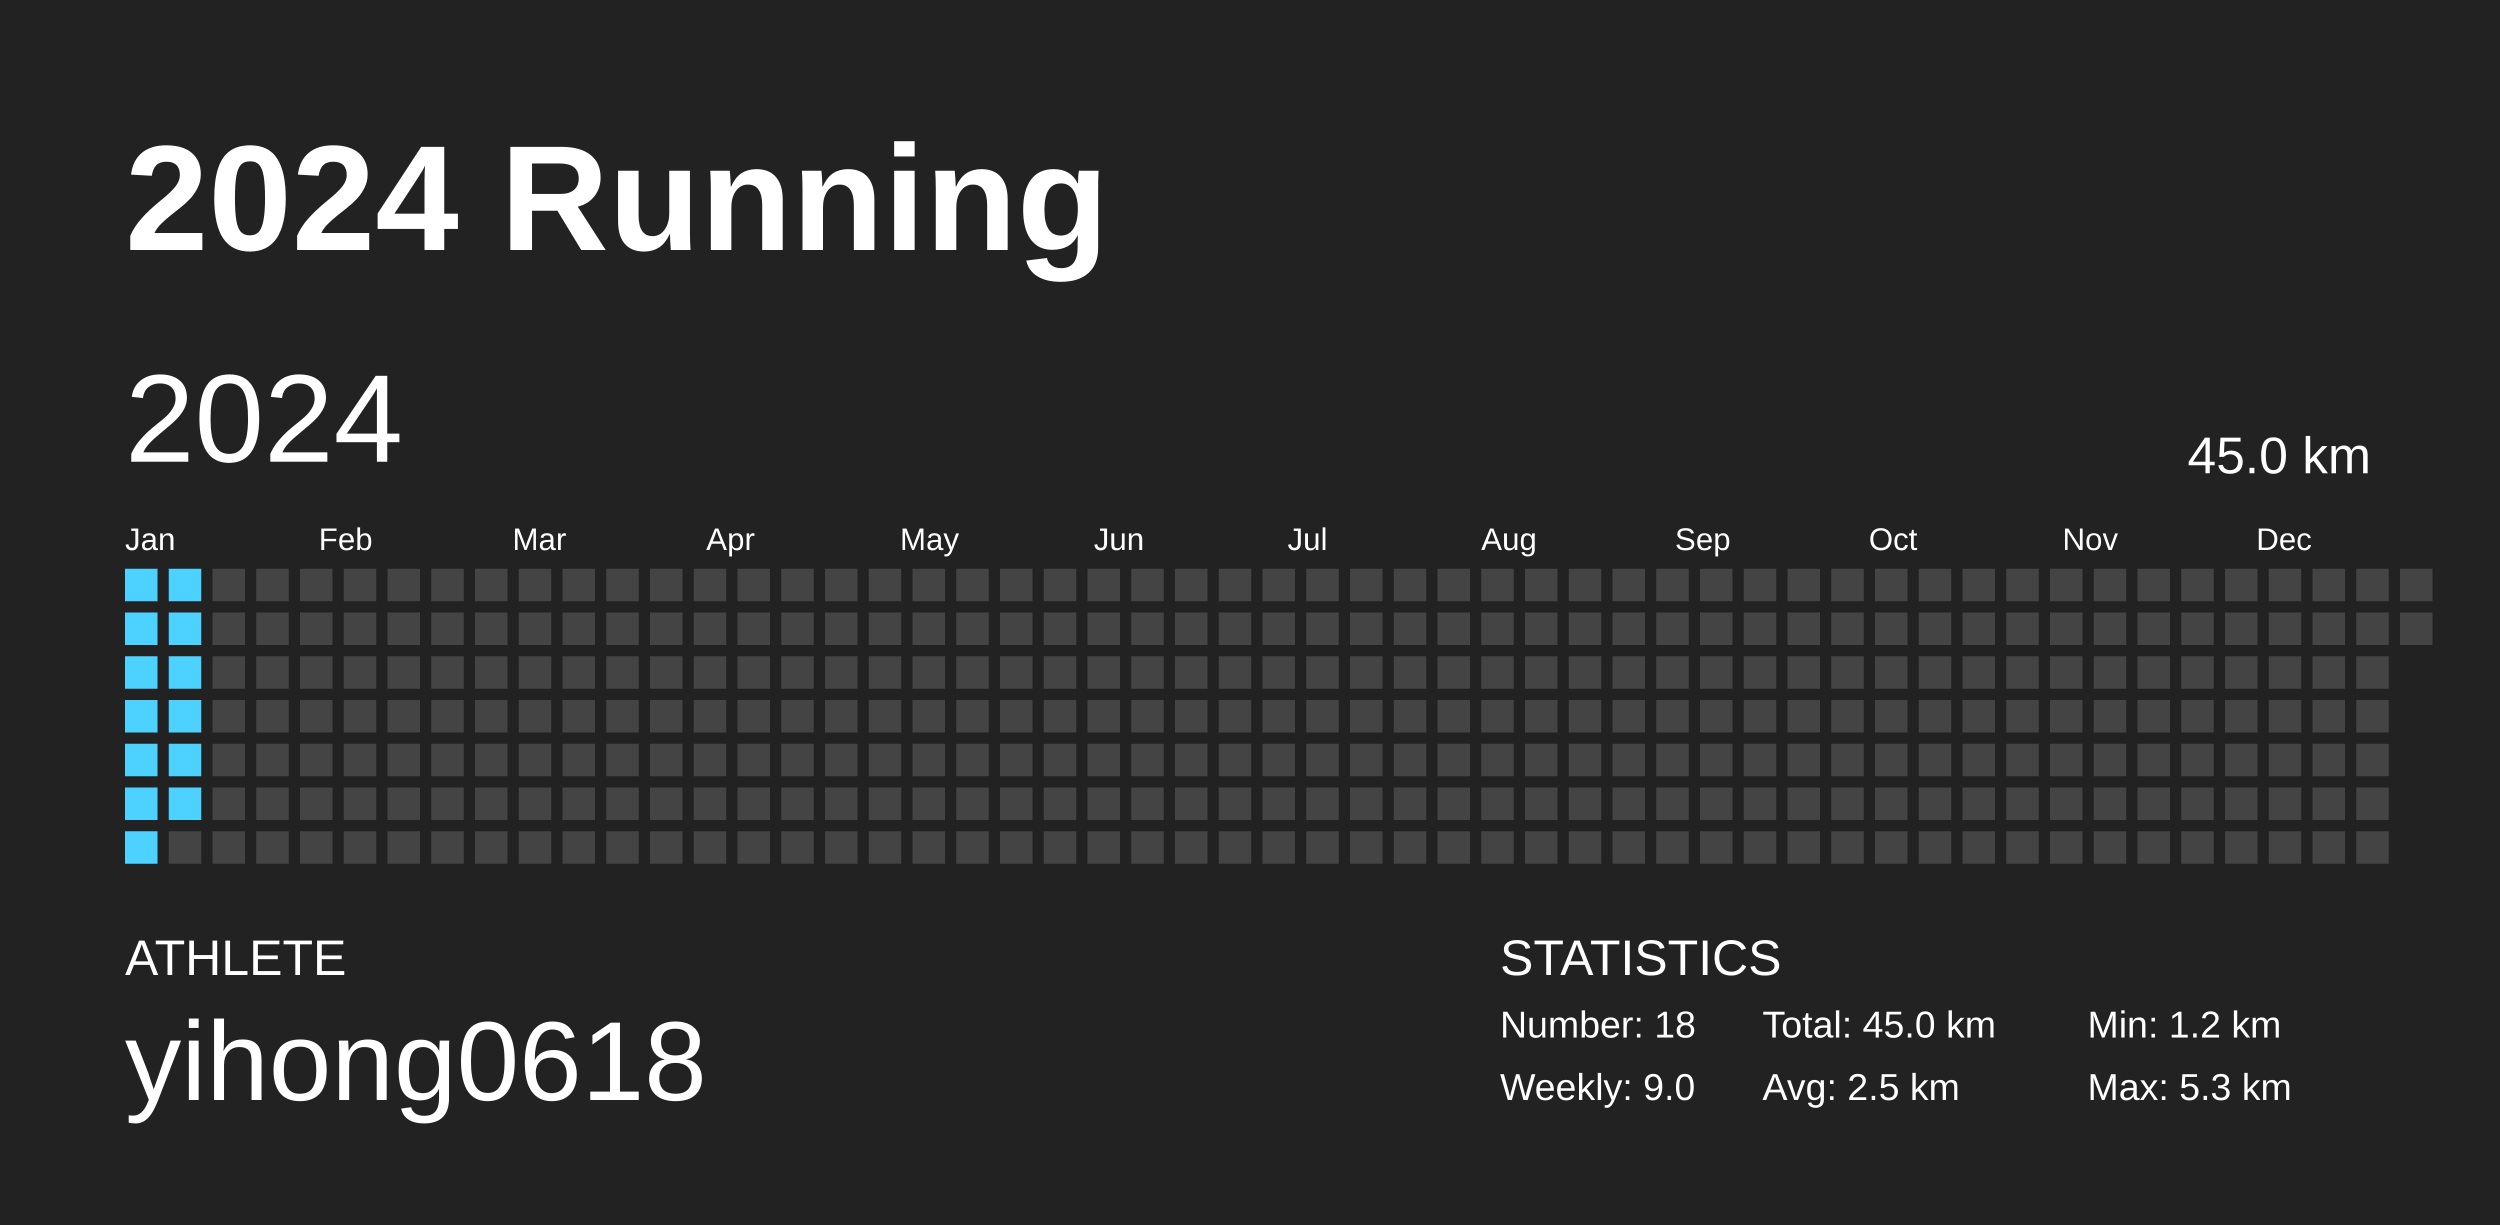
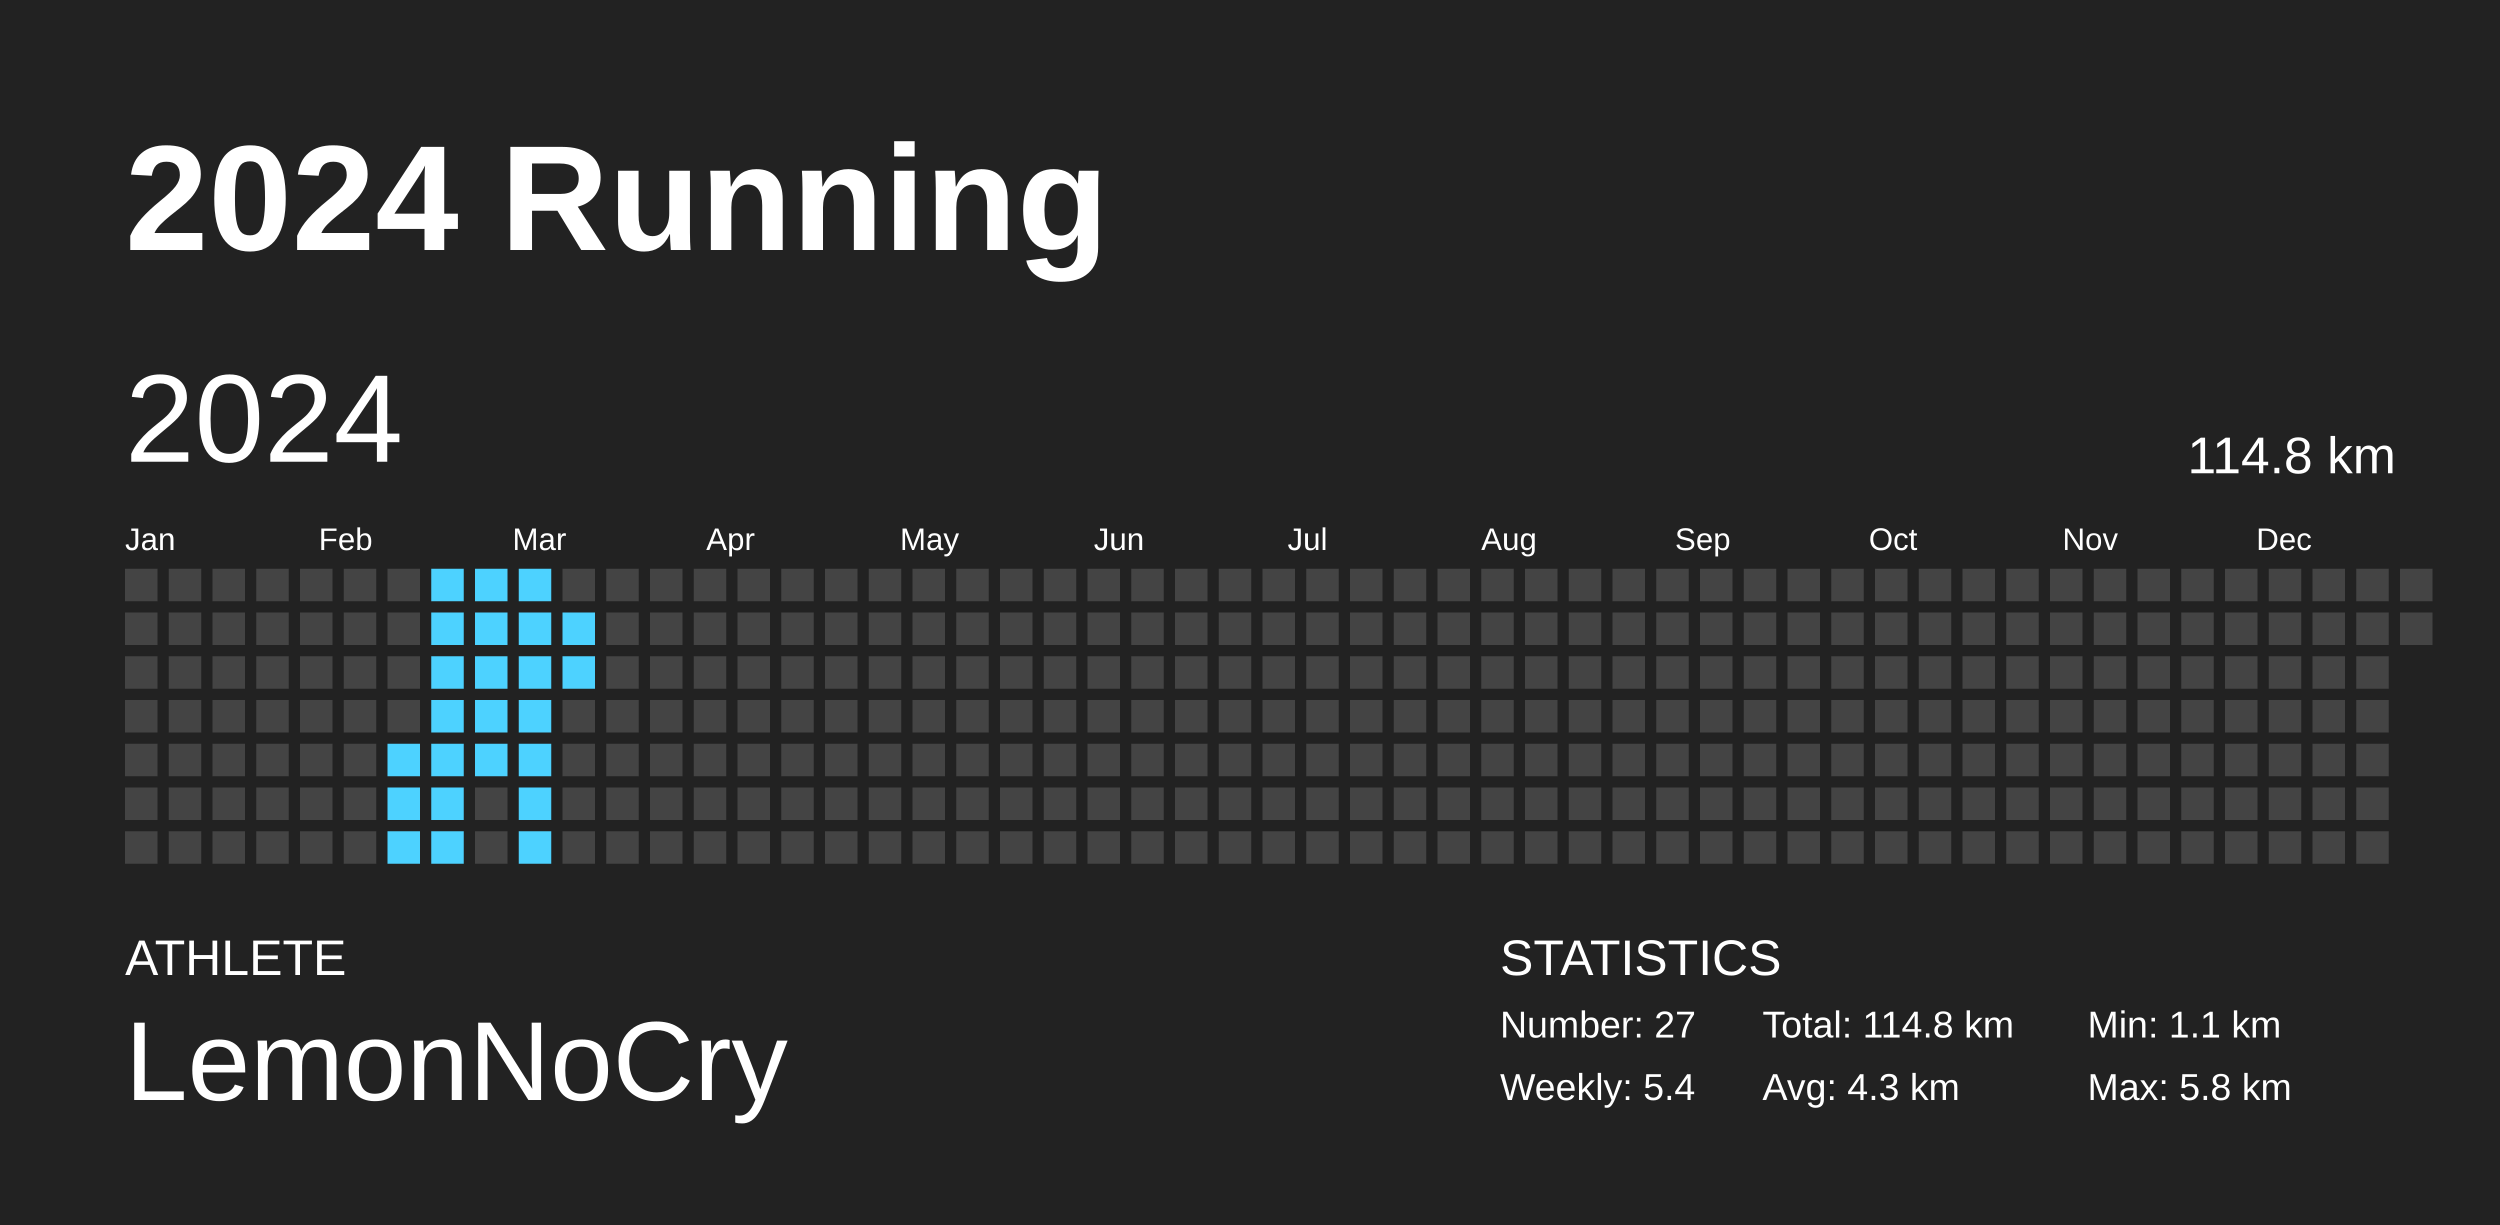
<svg xmlns="http://www.w3.org/2000/svg" baseProfile="full" height="98mm" version="1.1" viewBox="0,0,200,98" width="200mm">
  <defs />
  <rect fill="#222222" height="98" width="200" x="0" y="0" />
  <text fill="#FFFFFF" style="font-size:12px; font-family:Arial; font-weight:bold;" x="10" y="20">2024 Running</text>
  <text fill="#FFFFFF" style="font-size:4px; font-family:Arial" x="10" y="78">ATHLETE</text>
-   <text fill="#FFFFFF" style="font-size:9px; font-family:Arial" x="10" y="88">yihong0618</text>
+   <text fill="#FFFFFF" style="font-size:9px; font-family:Arial" x="10" y="88">LemonNoCry</text>
  <text fill="#FFFFFF" style="font-size:4px; font-family:Arial" x="120" y="78">STATISTICS</text>
-   <text fill="#FFFFFF" style="font-size:3px; font-family:Arial" x="120" y="83">Number: 18</text>
-   <text fill="#FFFFFF" style="font-size:3px; font-family:Arial" x="120" y="88">Weekly: 9.0</text>
-   <text fill="#FFFFFF" style="font-size:3px; font-family:Arial" x="141" y="83">Total: 45.0 km</text>
-   <text fill="#FFFFFF" style="font-size:3px; font-family:Arial" x="141" y="88">Avg: 2.5 km</text>
-   <text fill="#FFFFFF" style="font-size:3px; font-family:Arial" x="167" y="83">Min: 1.2 km</text>
-   <text fill="#FFFFFF" style="font-size:3px; font-family:Arial" x="167" y="88">Max: 5.3 km</text>
+   <text fill="#FFFFFF" style="font-size:3px; font-family:Arial" x="120" y="83">Number: 27</text>
+   <text fill="#FFFFFF" style="font-size:3px; font-family:Arial" x="120" y="88">Weekly: 5.4</text>
+   <text fill="#FFFFFF" style="font-size:3px; font-family:Arial" x="141" y="83">Total: 114.8 km</text>
+   <text fill="#FFFFFF" style="font-size:3px; font-family:Arial" x="141" y="88">Avg: 4.3 km</text>
+   <text fill="#FFFFFF" style="font-size:3px; font-family:Arial" x="167" y="83">Min: 1.1 km</text>
+   <text fill="#FFFFFF" style="font-size:3px; font-family:Arial" x="167" y="88">Max: 5.8 km</text>
  <text dominant-baseline="hanging" fill="#FFFFFF" style="font-size:10.0px; font-family:Arial;" x="10" y="30">2024</text>
-   <text dominant-baseline="hanging" fill="#FFFFFF" style="font-size:4.125px; font-family:Arial;" x="175" y="35">45.0 km</text>
+   <text dominant-baseline="hanging" fill="#FFFFFF" style="font-size:4.125px; font-family:Arial;" x="175" y="35">114.8 km</text>
  <text fill="#FFFFFF" style="font-size:2.5px; font-family:Arial" x="10.0" y="44">Jan</text>
  <text fill="#FFFFFF" style="font-size:2.5px; font-family:Arial" x="25.5" y="44">Feb</text>
  <text fill="#FFFFFF" style="font-size:2.5px; font-family:Arial" x="41.0" y="44">Mar</text>
  <text fill="#FFFFFF" style="font-size:2.5px; font-family:Arial" x="56.5" y="44">Apr</text>
  <text fill="#FFFFFF" style="font-size:2.5px; font-family:Arial" x="72.0" y="44">May</text>
  <text fill="#FFFFFF" style="font-size:2.5px; font-family:Arial" x="87.5" y="44">Jun</text>
  <text fill="#FFFFFF" style="font-size:2.5px; font-family:Arial" x="103.0" y="44">Jul</text>
  <text fill="#FFFFFF" style="font-size:2.5px; font-family:Arial" x="118.5" y="44">Aug</text>
  <text fill="#FFFFFF" style="font-size:2.5px; font-family:Arial" x="134.0" y="44">Sep</text>
  <text fill="#FFFFFF" style="font-size:2.5px; font-family:Arial" x="149.5" y="44">Oct</text>
  <text fill="#FFFFFF" style="font-size:2.5px; font-family:Arial" x="165.0" y="44">Nov</text>
  <text fill="#FFFFFF" style="font-size:2.5px; font-family:Arial" x="180.5" y="44">Dec</text>
-   <rect fill="#4dd2ff" height="2.6" width="2.6" x="10.0" y="45.5" />
-   <rect fill="#4dd2ff" height="2.6" width="2.6" x="10.0" y="49.0" />
-   <rect fill="#4dd2ff" height="2.6" width="2.6" x="10.0" y="52.5" />
-   <rect fill="#4dd2ff" height="2.6" width="2.6" x="10.0" y="56.0" />
-   <rect fill="#4dd2ff" height="2.6" width="2.6" x="10.0" y="59.5" />
-   <rect fill="#4dd2ff" height="2.6" width="2.6" x="10.0" y="63.0" />
-   <rect fill="#4dd2ff" height="2.6" width="2.6" x="10.0" y="66.5" />
-   <rect fill="#4dd2ff" height="2.6" width="2.6" x="13.5" y="45.5" />
-   <rect fill="#4dd2ff" height="2.6" width="2.6" x="13.5" y="49.0" />
-   <rect fill="#4dd2ff" height="2.6" width="2.6" x="13.5" y="52.5" />
-   <rect fill="#4dd2ff" height="2.6" width="2.6" x="13.5" y="56.0" />
-   <rect fill="#4dd2ff" height="2.6" width="2.6" x="13.5" y="59.5" />
-   <rect fill="#4dd2ff" height="2.6" width="2.6" x="13.5" y="63.0" />
+   <rect fill="#444444" height="2.6" width="2.6" x="10.0" y="45.5" />
+   <rect fill="#444444" height="2.6" width="2.6" x="10.0" y="49.0" />
+   <rect fill="#444444" height="2.6" width="2.6" x="10.0" y="52.5" />
+   <rect fill="#444444" height="2.6" width="2.6" x="10.0" y="56.0" />
+   <rect fill="#444444" height="2.6" width="2.6" x="10.0" y="59.5" />
+   <rect fill="#444444" height="2.6" width="2.6" x="10.0" y="63.0" />
+   <rect fill="#444444" height="2.6" width="2.6" x="10.0" y="66.5" />
+   <rect fill="#444444" height="2.6" width="2.6" x="13.5" y="45.5" />
+   <rect fill="#444444" height="2.6" width="2.6" x="13.5" y="49.0" />
+   <rect fill="#444444" height="2.6" width="2.6" x="13.5" y="52.5" />
+   <rect fill="#444444" height="2.6" width="2.6" x="13.5" y="56.0" />
+   <rect fill="#444444" height="2.6" width="2.6" x="13.5" y="59.5" />
+   <rect fill="#444444" height="2.6" width="2.6" x="13.5" y="63.0" />
  <rect fill="#444444" height="2.6" width="2.6" x="13.5" y="66.5" />
  <rect fill="#444444" height="2.6" width="2.6" x="17.0" y="45.5" />
  <rect fill="#444444" height="2.6" width="2.6" x="17.0" y="49.0" />
  <rect fill="#444444" height="2.6" width="2.6" x="17.0" y="52.5" />
  <rect fill="#444444" height="2.6" width="2.6" x="17.0" y="56.0" />
  <rect fill="#444444" height="2.6" width="2.6" x="17.0" y="59.5" />
  <rect fill="#444444" height="2.6" width="2.6" x="17.0" y="63.0" />
  <rect fill="#444444" height="2.6" width="2.6" x="17.0" y="66.5" />
  <rect fill="#444444" height="2.6" width="2.6" x="20.5" y="45.5" />
  <rect fill="#444444" height="2.6" width="2.6" x="20.5" y="49.0" />
  <rect fill="#444444" height="2.6" width="2.6" x="20.5" y="52.5" />
  <rect fill="#444444" height="2.6" width="2.6" x="20.5" y="56.0" />
  <rect fill="#444444" height="2.6" width="2.6" x="20.5" y="59.5" />
  <rect fill="#444444" height="2.6" width="2.6" x="20.5" y="63.0" />
  <rect fill="#444444" height="2.6" width="2.6" x="20.5" y="66.5" />
  <rect fill="#444444" height="2.6" width="2.6" x="24.0" y="45.5" />
  <rect fill="#444444" height="2.6" width="2.6" x="24.0" y="49.0" />
  <rect fill="#444444" height="2.6" width="2.6" x="24.0" y="52.5" />
  <rect fill="#444444" height="2.6" width="2.6" x="24.0" y="56.0" />
  <rect fill="#444444" height="2.6" width="2.6" x="24.0" y="59.5" />
  <rect fill="#444444" height="2.6" width="2.6" x="24.0" y="63.0" />
  <rect fill="#444444" height="2.6" width="2.6" x="24.0" y="66.5" />
  <rect fill="#444444" height="2.6" width="2.6" x="27.5" y="45.5" />
  <rect fill="#444444" height="2.6" width="2.6" x="27.5" y="49.0" />
  <rect fill="#444444" height="2.6" width="2.6" x="27.5" y="52.5" />
  <rect fill="#444444" height="2.6" width="2.6" x="27.5" y="56.0" />
  <rect fill="#444444" height="2.6" width="2.6" x="27.5" y="59.5" />
  <rect fill="#444444" height="2.6" width="2.6" x="27.5" y="63.0" />
  <rect fill="#444444" height="2.6" width="2.6" x="27.5" y="66.5" />
  <rect fill="#444444" height="2.6" width="2.6" x="31.0" y="45.5" />
  <rect fill="#444444" height="2.6" width="2.6" x="31.0" y="49.0" />
  <rect fill="#444444" height="2.6" width="2.6" x="31.0" y="52.5" />
  <rect fill="#444444" height="2.6" width="2.6" x="31.0" y="56.0" />
-   <rect fill="#444444" height="2.6" width="2.6" x="31.0" y="59.5" />
-   <rect fill="#444444" height="2.6" width="2.6" x="31.0" y="63.0" />
-   <rect fill="#444444" height="2.6" width="2.6" x="31.0" y="66.5" />
-   <rect fill="#444444" height="2.6" width="2.6" x="34.5" y="45.5" />
-   <rect fill="#444444" height="2.6" width="2.6" x="34.5" y="49.0" />
-   <rect fill="#444444" height="2.6" width="2.6" x="34.5" y="52.5" />
-   <rect fill="#444444" height="2.6" width="2.6" x="34.5" y="56.0" />
-   <rect fill="#444444" height="2.6" width="2.6" x="34.5" y="59.5" />
-   <rect fill="#444444" height="2.6" width="2.6" x="34.5" y="63.0" />
-   <rect fill="#444444" height="2.6" width="2.6" x="34.5" y="66.5" />
-   <rect fill="#444444" height="2.6" width="2.6" x="38.0" y="45.5" />
-   <rect fill="#444444" height="2.6" width="2.6" x="38.0" y="49.0" />
-   <rect fill="#444444" height="2.6" width="2.6" x="38.0" y="52.5" />
-   <rect fill="#444444" height="2.6" width="2.6" x="38.0" y="56.0" />
-   <rect fill="#444444" height="2.6" width="2.6" x="38.0" y="59.5" />
+   <rect fill="#4dd2ff" height="2.6" width="2.6" x="31.0" y="59.5" />
+   <rect fill="#4dd2ff" height="2.6" width="2.6" x="31.0" y="63.0" />
+   <rect fill="#4dd2ff" height="2.6" width="2.6" x="31.0" y="66.5" />
+   <rect fill="#4dd2ff" height="2.6" width="2.6" x="34.5" y="45.5" />
+   <rect fill="#4dd2ff" height="2.6" width="2.6" x="34.5" y="49.0" />
+   <rect fill="#4dd2ff" height="2.6" width="2.6" x="34.5" y="52.5" />
+   <rect fill="#4dd2ff" height="2.6" width="2.6" x="34.5" y="56.0" />
+   <rect fill="#4dd2ff" height="2.6" width="2.6" x="34.5" y="59.5" />
+   <rect fill="#4dd2ff" height="2.6" width="2.6" x="34.5" y="63.0" />
+   <rect fill="#4dd2ff" height="2.6" width="2.6" x="34.5" y="66.5" />
+   <rect fill="#4dd2ff" height="2.6" width="2.6" x="38.0" y="45.5" />
+   <rect fill="#4dd2ff" height="2.6" width="2.6" x="38.0" y="49.0" />
+   <rect fill="#4dd2ff" height="2.6" width="2.6" x="38.0" y="52.5" />
+   <rect fill="#4dd2ff" height="2.6" width="2.6" x="38.0" y="56.0" />
+   <rect fill="#4dd2ff" height="2.6" width="2.6" x="38.0" y="59.5" />
  <rect fill="#444444" height="2.6" width="2.6" x="38.0" y="63.0" />
  <rect fill="#444444" height="2.6" width="2.6" x="38.0" y="66.5" />
-   <rect fill="#444444" height="2.6" width="2.6" x="41.5" y="45.5" />
-   <rect fill="#444444" height="2.6" width="2.6" x="41.5" y="49.0" />
-   <rect fill="#444444" height="2.6" width="2.6" x="41.5" y="52.5" />
-   <rect fill="#444444" height="2.6" width="2.6" x="41.5" y="56.0" />
-   <rect fill="#444444" height="2.6" width="2.6" x="41.5" y="59.5" />
-   <rect fill="#444444" height="2.6" width="2.6" x="41.5" y="63.0" />
-   <rect fill="#444444" height="2.6" width="2.6" x="41.5" y="66.5" />
+   <rect fill="#4dd2ff" height="2.6" width="2.6" x="41.5" y="45.5" />
+   <rect fill="#4dd2ff" height="2.6" width="2.6" x="41.5" y="49.0" />
+   <rect fill="#4dd2ff" height="2.6" width="2.6" x="41.5" y="52.5" />
+   <rect fill="#4dd2ff" height="2.6" width="2.6" x="41.5" y="56.0" />
+   <rect fill="#4dd2ff" height="2.6" width="2.6" x="41.5" y="59.5" />
+   <rect fill="#4dd2ff" height="2.6" width="2.6" x="41.5" y="63.0" />
+   <rect fill="#4dd2ff" height="2.6" width="2.6" x="41.5" y="66.5" />
  <rect fill="#444444" height="2.6" width="2.6" x="45.0" y="45.5" />
-   <rect fill="#444444" height="2.6" width="2.6" x="45.0" y="49.0" />
-   <rect fill="#444444" height="2.6" width="2.6" x="45.0" y="52.5" />
+   <rect fill="#4dd2ff" height="2.6" width="2.6" x="45.0" y="49.0" />
+   <rect fill="#4dd2ff" height="2.6" width="2.6" x="45.0" y="52.5" />
  <rect fill="#444444" height="2.6" width="2.6" x="45.0" y="56.0" />
  <rect fill="#444444" height="2.6" width="2.6" x="45.0" y="59.5" />
  <rect fill="#444444" height="2.6" width="2.6" x="45.0" y="63.0" />
  <rect fill="#444444" height="2.6" width="2.6" x="45.0" y="66.5" />
  <rect fill="#444444" height="2.6" width="2.6" x="48.5" y="45.5" />
  <rect fill="#444444" height="2.6" width="2.6" x="48.5" y="49.0" />
  <rect fill="#444444" height="2.6" width="2.6" x="48.5" y="52.5" />
  <rect fill="#444444" height="2.6" width="2.6" x="48.5" y="56.0" />
  <rect fill="#444444" height="2.6" width="2.6" x="48.5" y="59.5" />
  <rect fill="#444444" height="2.6" width="2.6" x="48.5" y="63.0" />
  <rect fill="#444444" height="2.6" width="2.6" x="48.5" y="66.5" />
  <rect fill="#444444" height="2.6" width="2.6" x="52.0" y="45.5" />
  <rect fill="#444444" height="2.6" width="2.6" x="52.0" y="49.0" />
  <rect fill="#444444" height="2.6" width="2.6" x="52.0" y="52.5" />
  <rect fill="#444444" height="2.6" width="2.6" x="52.0" y="56.0" />
  <rect fill="#444444" height="2.6" width="2.6" x="52.0" y="59.5" />
  <rect fill="#444444" height="2.6" width="2.6" x="52.0" y="63.0" />
  <rect fill="#444444" height="2.6" width="2.6" x="52.0" y="66.5" />
  <rect fill="#444444" height="2.6" width="2.6" x="55.5" y="45.5" />
  <rect fill="#444444" height="2.6" width="2.6" x="55.5" y="49.0" />
  <rect fill="#444444" height="2.6" width="2.6" x="55.5" y="52.5" />
  <rect fill="#444444" height="2.6" width="2.6" x="55.5" y="56.0" />
  <rect fill="#444444" height="2.6" width="2.6" x="55.5" y="59.5" />
  <rect fill="#444444" height="2.6" width="2.6" x="55.5" y="63.0" />
  <rect fill="#444444" height="2.6" width="2.6" x="55.5" y="66.5" />
  <rect fill="#444444" height="2.6" width="2.6" x="59.0" y="45.5" />
  <rect fill="#444444" height="2.6" width="2.6" x="59.0" y="49.0" />
  <rect fill="#444444" height="2.6" width="2.6" x="59.0" y="52.5" />
  <rect fill="#444444" height="2.6" width="2.6" x="59.0" y="56.0" />
  <rect fill="#444444" height="2.6" width="2.6" x="59.0" y="59.5" />
  <rect fill="#444444" height="2.6" width="2.6" x="59.0" y="63.0" />
  <rect fill="#444444" height="2.6" width="2.6" x="59.0" y="66.5" />
  <rect fill="#444444" height="2.6" width="2.6" x="62.5" y="45.5" />
  <rect fill="#444444" height="2.6" width="2.6" x="62.5" y="49.0" />
  <rect fill="#444444" height="2.6" width="2.6" x="62.5" y="52.5" />
  <rect fill="#444444" height="2.6" width="2.6" x="62.5" y="56.0" />
  <rect fill="#444444" height="2.6" width="2.6" x="62.5" y="59.5" />
  <rect fill="#444444" height="2.6" width="2.6" x="62.5" y="63.0" />
  <rect fill="#444444" height="2.6" width="2.6" x="62.5" y="66.5" />
  <rect fill="#444444" height="2.6" width="2.6" x="66.0" y="45.5" />
  <rect fill="#444444" height="2.6" width="2.6" x="66.0" y="49.0" />
  <rect fill="#444444" height="2.6" width="2.6" x="66.0" y="52.5" />
  <rect fill="#444444" height="2.6" width="2.6" x="66.0" y="56.0" />
  <rect fill="#444444" height="2.6" width="2.6" x="66.0" y="59.5" />
  <rect fill="#444444" height="2.6" width="2.6" x="66.0" y="63.0" />
  <rect fill="#444444" height="2.6" width="2.6" x="66.0" y="66.5" />
  <rect fill="#444444" height="2.6" width="2.6" x="69.5" y="45.5" />
  <rect fill="#444444" height="2.6" width="2.6" x="69.5" y="49.0" />
  <rect fill="#444444" height="2.6" width="2.6" x="69.5" y="52.5" />
  <rect fill="#444444" height="2.6" width="2.6" x="69.5" y="56.0" />
  <rect fill="#444444" height="2.6" width="2.6" x="69.5" y="59.5" />
  <rect fill="#444444" height="2.6" width="2.6" x="69.5" y="63.0" />
  <rect fill="#444444" height="2.6" width="2.6" x="69.5" y="66.5" />
  <rect fill="#444444" height="2.6" width="2.6" x="73.0" y="45.5" />
  <rect fill="#444444" height="2.6" width="2.6" x="73.0" y="49.0" />
  <rect fill="#444444" height="2.6" width="2.6" x="73.0" y="52.5" />
  <rect fill="#444444" height="2.6" width="2.6" x="73.0" y="56.0" />
  <rect fill="#444444" height="2.6" width="2.6" x="73.0" y="59.5" />
  <rect fill="#444444" height="2.6" width="2.6" x="73.0" y="63.0" />
  <rect fill="#444444" height="2.6" width="2.6" x="73.0" y="66.5" />
  <rect fill="#444444" height="2.6" width="2.6" x="76.5" y="45.5" />
  <rect fill="#444444" height="2.6" width="2.6" x="76.5" y="49.0" />
  <rect fill="#444444" height="2.6" width="2.6" x="76.5" y="52.5" />
  <rect fill="#444444" height="2.6" width="2.6" x="76.5" y="56.0" />
  <rect fill="#444444" height="2.6" width="2.6" x="76.5" y="59.5" />
  <rect fill="#444444" height="2.6" width="2.6" x="76.5" y="63.0" />
  <rect fill="#444444" height="2.6" width="2.6" x="76.5" y="66.5" />
  <rect fill="#444444" height="2.6" width="2.6" x="80.0" y="45.5" />
  <rect fill="#444444" height="2.6" width="2.6" x="80.0" y="49.0" />
  <rect fill="#444444" height="2.6" width="2.6" x="80.0" y="52.5" />
  <rect fill="#444444" height="2.6" width="2.6" x="80.0" y="56.0" />
  <rect fill="#444444" height="2.6" width="2.6" x="80.0" y="59.5" />
  <rect fill="#444444" height="2.6" width="2.6" x="80.0" y="63.0" />
  <rect fill="#444444" height="2.6" width="2.6" x="80.0" y="66.5" />
  <rect fill="#444444" height="2.6" width="2.6" x="83.5" y="45.5" />
  <rect fill="#444444" height="2.6" width="2.6" x="83.5" y="49.0" />
  <rect fill="#444444" height="2.6" width="2.6" x="83.5" y="52.5" />
  <rect fill="#444444" height="2.6" width="2.6" x="83.5" y="56.0" />
  <rect fill="#444444" height="2.6" width="2.6" x="83.5" y="59.5" />
  <rect fill="#444444" height="2.6" width="2.6" x="83.5" y="63.0" />
  <rect fill="#444444" height="2.6" width="2.6" x="83.5" y="66.5" />
  <rect fill="#444444" height="2.6" width="2.6" x="87.0" y="45.5" />
  <rect fill="#444444" height="2.6" width="2.6" x="87.0" y="49.0" />
  <rect fill="#444444" height="2.6" width="2.6" x="87.0" y="52.5" />
  <rect fill="#444444" height="2.6" width="2.6" x="87.0" y="56.0" />
  <rect fill="#444444" height="2.6" width="2.6" x="87.0" y="59.5" />
  <rect fill="#444444" height="2.6" width="2.6" x="87.0" y="63.0" />
  <rect fill="#444444" height="2.6" width="2.6" x="87.0" y="66.5" />
  <rect fill="#444444" height="2.6" width="2.6" x="90.5" y="45.5" />
  <rect fill="#444444" height="2.6" width="2.6" x="90.5" y="49.0" />
  <rect fill="#444444" height="2.6" width="2.6" x="90.5" y="52.5" />
  <rect fill="#444444" height="2.6" width="2.6" x="90.5" y="56.0" />
  <rect fill="#444444" height="2.6" width="2.6" x="90.5" y="59.5" />
  <rect fill="#444444" height="2.6" width="2.6" x="90.5" y="63.0" />
  <rect fill="#444444" height="2.6" width="2.6" x="90.5" y="66.5" />
  <rect fill="#444444" height="2.6" width="2.6" x="94.0" y="45.5" />
  <rect fill="#444444" height="2.6" width="2.6" x="94.0" y="49.0" />
  <rect fill="#444444" height="2.6" width="2.6" x="94.0" y="52.5" />
  <rect fill="#444444" height="2.6" width="2.6" x="94.0" y="56.0" />
  <rect fill="#444444" height="2.6" width="2.6" x="94.0" y="59.5" />
  <rect fill="#444444" height="2.6" width="2.6" x="94.0" y="63.0" />
  <rect fill="#444444" height="2.6" width="2.6" x="94.0" y="66.5" />
  <rect fill="#444444" height="2.6" width="2.6" x="97.5" y="45.5" />
  <rect fill="#444444" height="2.6" width="2.6" x="97.5" y="49.0" />
  <rect fill="#444444" height="2.6" width="2.6" x="97.5" y="52.5" />
  <rect fill="#444444" height="2.6" width="2.6" x="97.5" y="56.0" />
  <rect fill="#444444" height="2.6" width="2.6" x="97.5" y="59.5" />
  <rect fill="#444444" height="2.6" width="2.6" x="97.5" y="63.0" />
  <rect fill="#444444" height="2.6" width="2.6" x="97.5" y="66.5" />
  <rect fill="#444444" height="2.6" width="2.6" x="101.0" y="45.5" />
  <rect fill="#444444" height="2.6" width="2.6" x="101.0" y="49.0" />
  <rect fill="#444444" height="2.6" width="2.6" x="101.0" y="52.5" />
  <rect fill="#444444" height="2.6" width="2.6" x="101.0" y="56.0" />
  <rect fill="#444444" height="2.6" width="2.6" x="101.0" y="59.5" />
  <rect fill="#444444" height="2.6" width="2.6" x="101.0" y="63.0" />
  <rect fill="#444444" height="2.6" width="2.6" x="101.0" y="66.5" />
  <rect fill="#444444" height="2.6" width="2.6" x="104.5" y="45.5" />
  <rect fill="#444444" height="2.6" width="2.6" x="104.5" y="49.0" />
  <rect fill="#444444" height="2.6" width="2.6" x="104.5" y="52.5" />
  <rect fill="#444444" height="2.6" width="2.6" x="104.5" y="56.0" />
  <rect fill="#444444" height="2.6" width="2.6" x="104.5" y="59.5" />
  <rect fill="#444444" height="2.6" width="2.6" x="104.5" y="63.0" />
  <rect fill="#444444" height="2.6" width="2.6" x="104.5" y="66.5" />
  <rect fill="#444444" height="2.6" width="2.6" x="108.0" y="45.5" />
  <rect fill="#444444" height="2.6" width="2.6" x="108.0" y="49.0" />
  <rect fill="#444444" height="2.6" width="2.6" x="108.0" y="52.5" />
  <rect fill="#444444" height="2.6" width="2.6" x="108.0" y="56.0" />
  <rect fill="#444444" height="2.6" width="2.6" x="108.0" y="59.5" />
  <rect fill="#444444" height="2.6" width="2.6" x="108.0" y="63.0" />
  <rect fill="#444444" height="2.6" width="2.6" x="108.0" y="66.5" />
  <rect fill="#444444" height="2.6" width="2.6" x="111.5" y="45.5" />
  <rect fill="#444444" height="2.6" width="2.6" x="111.5" y="49.0" />
  <rect fill="#444444" height="2.6" width="2.6" x="111.5" y="52.5" />
  <rect fill="#444444" height="2.6" width="2.6" x="111.5" y="56.0" />
  <rect fill="#444444" height="2.6" width="2.6" x="111.5" y="59.5" />
  <rect fill="#444444" height="2.6" width="2.6" x="111.5" y="63.0" />
  <rect fill="#444444" height="2.6" width="2.6" x="111.5" y="66.5" />
  <rect fill="#444444" height="2.6" width="2.6" x="115.0" y="45.5" />
  <rect fill="#444444" height="2.6" width="2.6" x="115.0" y="49.0" />
  <rect fill="#444444" height="2.6" width="2.6" x="115.0" y="52.5" />
  <rect fill="#444444" height="2.6" width="2.6" x="115.0" y="56.0" />
  <rect fill="#444444" height="2.6" width="2.6" x="115.0" y="59.5" />
  <rect fill="#444444" height="2.6" width="2.6" x="115.0" y="63.0" />
  <rect fill="#444444" height="2.6" width="2.6" x="115.0" y="66.5" />
  <rect fill="#444444" height="2.6" width="2.6" x="118.5" y="45.5" />
  <rect fill="#444444" height="2.6" width="2.6" x="118.5" y="49.0" />
  <rect fill="#444444" height="2.6" width="2.6" x="118.5" y="52.5" />
  <rect fill="#444444" height="2.6" width="2.6" x="118.5" y="56.0" />
  <rect fill="#444444" height="2.6" width="2.6" x="118.5" y="59.5" />
  <rect fill="#444444" height="2.6" width="2.6" x="118.5" y="63.0" />
  <rect fill="#444444" height="2.6" width="2.6" x="118.5" y="66.5" />
  <rect fill="#444444" height="2.6" width="2.6" x="122.0" y="45.5" />
  <rect fill="#444444" height="2.6" width="2.6" x="122.0" y="49.0" />
  <rect fill="#444444" height="2.6" width="2.6" x="122.0" y="52.5" />
  <rect fill="#444444" height="2.6" width="2.6" x="122.0" y="56.0" />
  <rect fill="#444444" height="2.6" width="2.6" x="122.0" y="59.5" />
  <rect fill="#444444" height="2.6" width="2.6" x="122.0" y="63.0" />
  <rect fill="#444444" height="2.6" width="2.6" x="122.0" y="66.5" />
  <rect fill="#444444" height="2.6" width="2.6" x="125.5" y="45.5" />
  <rect fill="#444444" height="2.6" width="2.6" x="125.5" y="49.0" />
  <rect fill="#444444" height="2.6" width="2.6" x="125.5" y="52.5" />
  <rect fill="#444444" height="2.6" width="2.6" x="125.5" y="56.0" />
  <rect fill="#444444" height="2.6" width="2.6" x="125.5" y="59.5" />
  <rect fill="#444444" height="2.6" width="2.6" x="125.5" y="63.0" />
  <rect fill="#444444" height="2.6" width="2.6" x="125.5" y="66.5" />
  <rect fill="#444444" height="2.6" width="2.6" x="129.0" y="45.5" />
  <rect fill="#444444" height="2.6" width="2.6" x="129.0" y="49.0" />
  <rect fill="#444444" height="2.6" width="2.6" x="129.0" y="52.5" />
  <rect fill="#444444" height="2.6" width="2.6" x="129.0" y="56.0" />
  <rect fill="#444444" height="2.6" width="2.6" x="129.0" y="59.5" />
  <rect fill="#444444" height="2.6" width="2.6" x="129.0" y="63.0" />
  <rect fill="#444444" height="2.6" width="2.6" x="129.0" y="66.5" />
  <rect fill="#444444" height="2.6" width="2.6" x="132.5" y="45.5" />
  <rect fill="#444444" height="2.6" width="2.6" x="132.5" y="49.0" />
  <rect fill="#444444" height="2.6" width="2.6" x="132.5" y="52.5" />
  <rect fill="#444444" height="2.6" width="2.6" x="132.5" y="56.0" />
  <rect fill="#444444" height="2.6" width="2.6" x="132.5" y="59.5" />
  <rect fill="#444444" height="2.6" width="2.6" x="132.5" y="63.0" />
  <rect fill="#444444" height="2.6" width="2.6" x="132.5" y="66.5" />
  <rect fill="#444444" height="2.6" width="2.6" x="136.0" y="45.5" />
  <rect fill="#444444" height="2.6" width="2.6" x="136.0" y="49.0" />
  <rect fill="#444444" height="2.6" width="2.6" x="136.0" y="52.5" />
  <rect fill="#444444" height="2.6" width="2.6" x="136.0" y="56.0" />
  <rect fill="#444444" height="2.6" width="2.6" x="136.0" y="59.5" />
  <rect fill="#444444" height="2.6" width="2.6" x="136.0" y="63.0" />
  <rect fill="#444444" height="2.6" width="2.6" x="136.0" y="66.5" />
  <rect fill="#444444" height="2.6" width="2.6" x="139.5" y="45.5" />
  <rect fill="#444444" height="2.6" width="2.6" x="139.5" y="49.0" />
  <rect fill="#444444" height="2.6" width="2.6" x="139.5" y="52.5" />
  <rect fill="#444444" height="2.6" width="2.6" x="139.5" y="56.0" />
  <rect fill="#444444" height="2.6" width="2.6" x="139.5" y="59.5" />
  <rect fill="#444444" height="2.6" width="2.6" x="139.5" y="63.0" />
  <rect fill="#444444" height="2.6" width="2.6" x="139.5" y="66.5" />
  <rect fill="#444444" height="2.6" width="2.6" x="143.0" y="45.5" />
  <rect fill="#444444" height="2.6" width="2.6" x="143.0" y="49.0" />
  <rect fill="#444444" height="2.6" width="2.6" x="143.0" y="52.5" />
  <rect fill="#444444" height="2.6" width="2.6" x="143.0" y="56.0" />
  <rect fill="#444444" height="2.6" width="2.6" x="143.0" y="59.5" />
  <rect fill="#444444" height="2.6" width="2.6" x="143.0" y="63.0" />
  <rect fill="#444444" height="2.6" width="2.6" x="143.0" y="66.5" />
  <rect fill="#444444" height="2.6" width="2.6" x="146.5" y="45.5" />
  <rect fill="#444444" height="2.6" width="2.6" x="146.5" y="49.0" />
  <rect fill="#444444" height="2.6" width="2.6" x="146.5" y="52.5" />
  <rect fill="#444444" height="2.6" width="2.6" x="146.5" y="56.0" />
  <rect fill="#444444" height="2.6" width="2.6" x="146.5" y="59.5" />
  <rect fill="#444444" height="2.6" width="2.6" x="146.5" y="63.0" />
  <rect fill="#444444" height="2.6" width="2.6" x="146.5" y="66.5" />
  <rect fill="#444444" height="2.6" width="2.6" x="150.0" y="45.5" />
  <rect fill="#444444" height="2.6" width="2.6" x="150.0" y="49.0" />
  <rect fill="#444444" height="2.6" width="2.6" x="150.0" y="52.5" />
  <rect fill="#444444" height="2.6" width="2.6" x="150.0" y="56.0" />
  <rect fill="#444444" height="2.6" width="2.6" x="150.0" y="59.5" />
  <rect fill="#444444" height="2.6" width="2.6" x="150.0" y="63.0" />
  <rect fill="#444444" height="2.6" width="2.6" x="150.0" y="66.5" />
  <rect fill="#444444" height="2.6" width="2.6" x="153.5" y="45.5" />
  <rect fill="#444444" height="2.6" width="2.6" x="153.5" y="49.0" />
  <rect fill="#444444" height="2.6" width="2.6" x="153.5" y="52.5" />
  <rect fill="#444444" height="2.6" width="2.6" x="153.5" y="56.0" />
  <rect fill="#444444" height="2.6" width="2.6" x="153.5" y="59.5" />
  <rect fill="#444444" height="2.6" width="2.6" x="153.5" y="63.0" />
  <rect fill="#444444" height="2.6" width="2.6" x="153.5" y="66.5" />
  <rect fill="#444444" height="2.6" width="2.6" x="157.0" y="45.5" />
  <rect fill="#444444" height="2.6" width="2.6" x="157.0" y="49.0" />
  <rect fill="#444444" height="2.6" width="2.6" x="157.0" y="52.5" />
  <rect fill="#444444" height="2.6" width="2.6" x="157.0" y="56.0" />
  <rect fill="#444444" height="2.6" width="2.6" x="157.0" y="59.5" />
  <rect fill="#444444" height="2.6" width="2.6" x="157.0" y="63.0" />
  <rect fill="#444444" height="2.6" width="2.6" x="157.0" y="66.5" />
  <rect fill="#444444" height="2.6" width="2.6" x="160.5" y="45.5" />
  <rect fill="#444444" height="2.6" width="2.6" x="160.5" y="49.0" />
  <rect fill="#444444" height="2.6" width="2.6" x="160.5" y="52.5" />
  <rect fill="#444444" height="2.6" width="2.6" x="160.5" y="56.0" />
  <rect fill="#444444" height="2.6" width="2.6" x="160.5" y="59.5" />
  <rect fill="#444444" height="2.6" width="2.6" x="160.5" y="63.0" />
  <rect fill="#444444" height="2.6" width="2.6" x="160.5" y="66.5" />
  <rect fill="#444444" height="2.6" width="2.6" x="164.0" y="45.5" />
  <rect fill="#444444" height="2.6" width="2.6" x="164.0" y="49.0" />
  <rect fill="#444444" height="2.6" width="2.6" x="164.0" y="52.5" />
  <rect fill="#444444" height="2.6" width="2.6" x="164.0" y="56.0" />
  <rect fill="#444444" height="2.6" width="2.6" x="164.0" y="59.5" />
  <rect fill="#444444" height="2.6" width="2.6" x="164.0" y="63.0" />
  <rect fill="#444444" height="2.6" width="2.6" x="164.0" y="66.5" />
  <rect fill="#444444" height="2.6" width="2.6" x="167.5" y="45.5" />
  <rect fill="#444444" height="2.6" width="2.6" x="167.5" y="49.0" />
  <rect fill="#444444" height="2.6" width="2.6" x="167.5" y="52.5" />
  <rect fill="#444444" height="2.6" width="2.6" x="167.5" y="56.0" />
  <rect fill="#444444" height="2.6" width="2.6" x="167.5" y="59.5" />
  <rect fill="#444444" height="2.6" width="2.6" x="167.5" y="63.0" />
  <rect fill="#444444" height="2.6" width="2.6" x="167.5" y="66.5" />
  <rect fill="#444444" height="2.6" width="2.6" x="171.0" y="45.5" />
  <rect fill="#444444" height="2.6" width="2.6" x="171.0" y="49.0" />
  <rect fill="#444444" height="2.6" width="2.6" x="171.0" y="52.5" />
  <rect fill="#444444" height="2.6" width="2.6" x="171.0" y="56.0" />
  <rect fill="#444444" height="2.6" width="2.6" x="171.0" y="59.5" />
  <rect fill="#444444" height="2.6" width="2.6" x="171.0" y="63.0" />
  <rect fill="#444444" height="2.6" width="2.6" x="171.0" y="66.5" />
  <rect fill="#444444" height="2.6" width="2.6" x="174.5" y="45.5" />
  <rect fill="#444444" height="2.6" width="2.6" x="174.5" y="49.0" />
  <rect fill="#444444" height="2.6" width="2.6" x="174.5" y="52.5" />
  <rect fill="#444444" height="2.6" width="2.6" x="174.5" y="56.0" />
  <rect fill="#444444" height="2.6" width="2.6" x="174.5" y="59.5" />
  <rect fill="#444444" height="2.6" width="2.6" x="174.5" y="63.0" />
  <rect fill="#444444" height="2.6" width="2.6" x="174.5" y="66.5" />
  <rect fill="#444444" height="2.6" width="2.6" x="178.0" y="45.5" />
  <rect fill="#444444" height="2.6" width="2.6" x="178.0" y="49.0" />
  <rect fill="#444444" height="2.6" width="2.6" x="178.0" y="52.5" />
  <rect fill="#444444" height="2.6" width="2.6" x="178.0" y="56.0" />
  <rect fill="#444444" height="2.6" width="2.6" x="178.0" y="59.5" />
  <rect fill="#444444" height="2.6" width="2.6" x="178.0" y="63.0" />
  <rect fill="#444444" height="2.6" width="2.6" x="178.0" y="66.5" />
  <rect fill="#444444" height="2.6" width="2.6" x="181.5" y="45.5" />
  <rect fill="#444444" height="2.6" width="2.6" x="181.5" y="49.0" />
  <rect fill="#444444" height="2.6" width="2.6" x="181.5" y="52.5" />
  <rect fill="#444444" height="2.6" width="2.6" x="181.5" y="56.0" />
  <rect fill="#444444" height="2.6" width="2.6" x="181.5" y="59.5" />
  <rect fill="#444444" height="2.6" width="2.6" x="181.5" y="63.0" />
  <rect fill="#444444" height="2.6" width="2.6" x="181.5" y="66.5" />
  <rect fill="#444444" height="2.6" width="2.6" x="185.0" y="45.5" />
  <rect fill="#444444" height="2.6" width="2.6" x="185.0" y="49.0" />
  <rect fill="#444444" height="2.6" width="2.6" x="185.0" y="52.5" />
  <rect fill="#444444" height="2.6" width="2.6" x="185.0" y="56.0" />
  <rect fill="#444444" height="2.6" width="2.6" x="185.0" y="59.5" />
  <rect fill="#444444" height="2.6" width="2.6" x="185.0" y="63.0" />
  <rect fill="#444444" height="2.6" width="2.6" x="185.0" y="66.5" />
  <rect fill="#444444" height="2.6" width="2.6" x="188.5" y="45.5" />
  <rect fill="#444444" height="2.6" width="2.6" x="188.5" y="49.0" />
  <rect fill="#444444" height="2.6" width="2.6" x="188.5" y="52.5" />
  <rect fill="#444444" height="2.6" width="2.6" x="188.5" y="56.0" />
  <rect fill="#444444" height="2.6" width="2.6" x="188.5" y="59.5" />
  <rect fill="#444444" height="2.6" width="2.6" x="188.5" y="63.0" />
  <rect fill="#444444" height="2.6" width="2.6" x="188.5" y="66.5" />
  <rect fill="#444444" height="2.6" width="2.6" x="192.0" y="45.5" />
  <rect fill="#444444" height="2.6" width="2.6" x="192.0" y="49.0" />
</svg>
